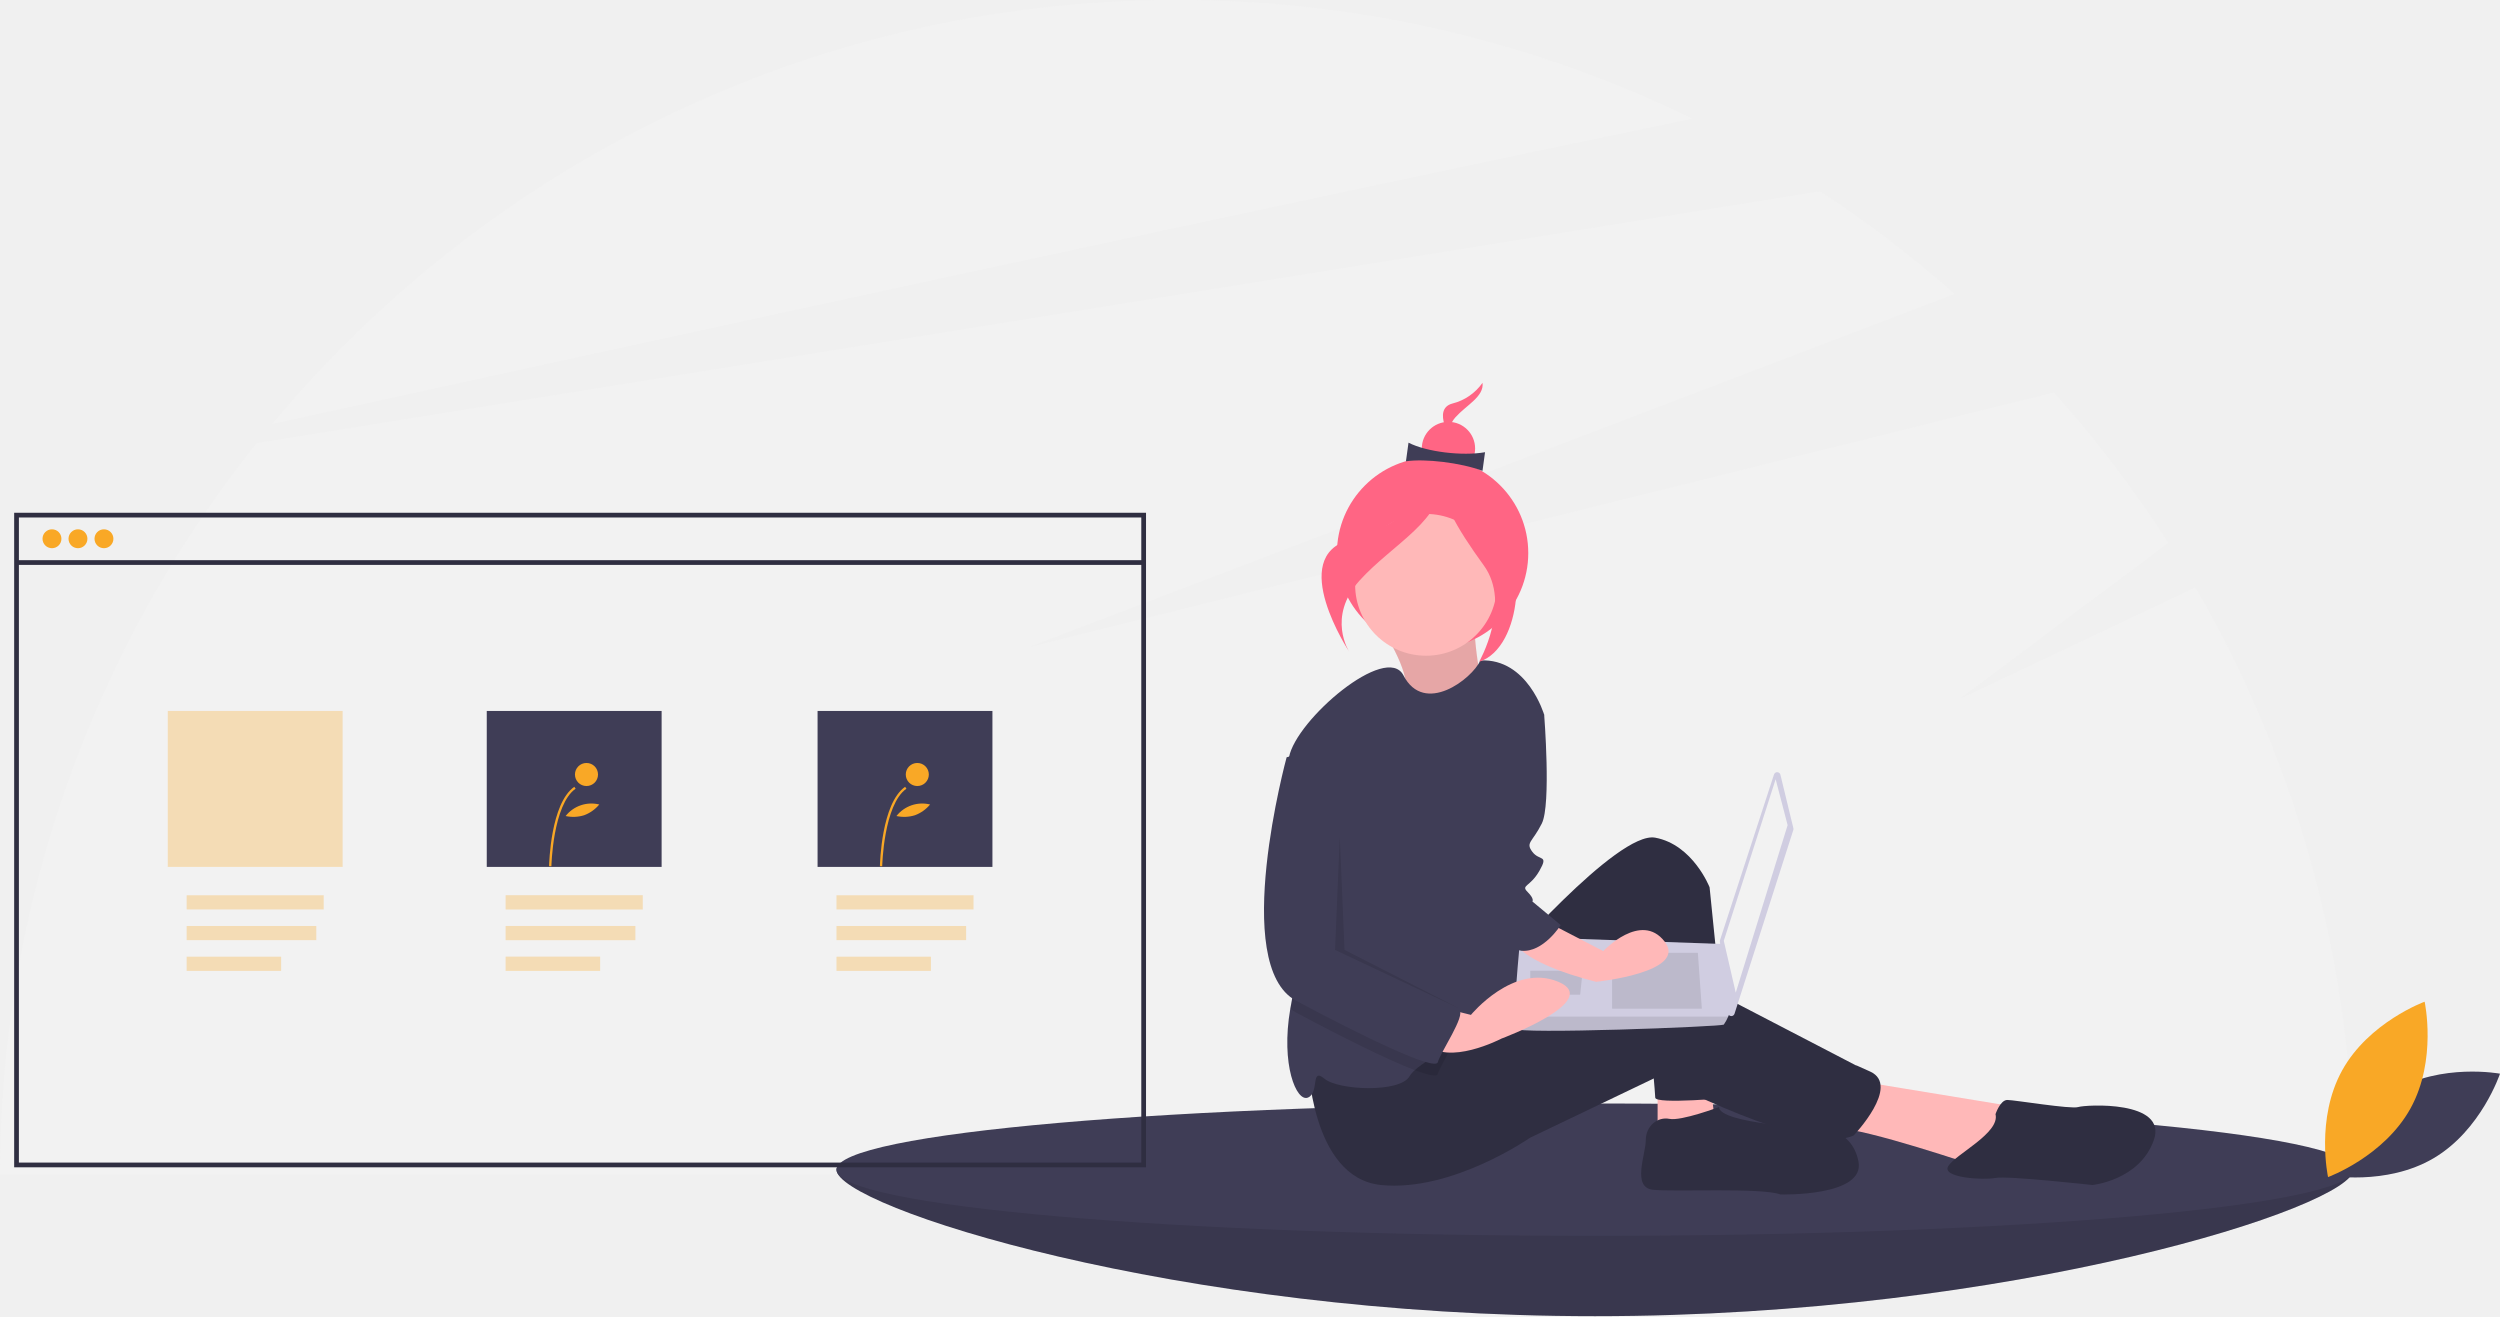
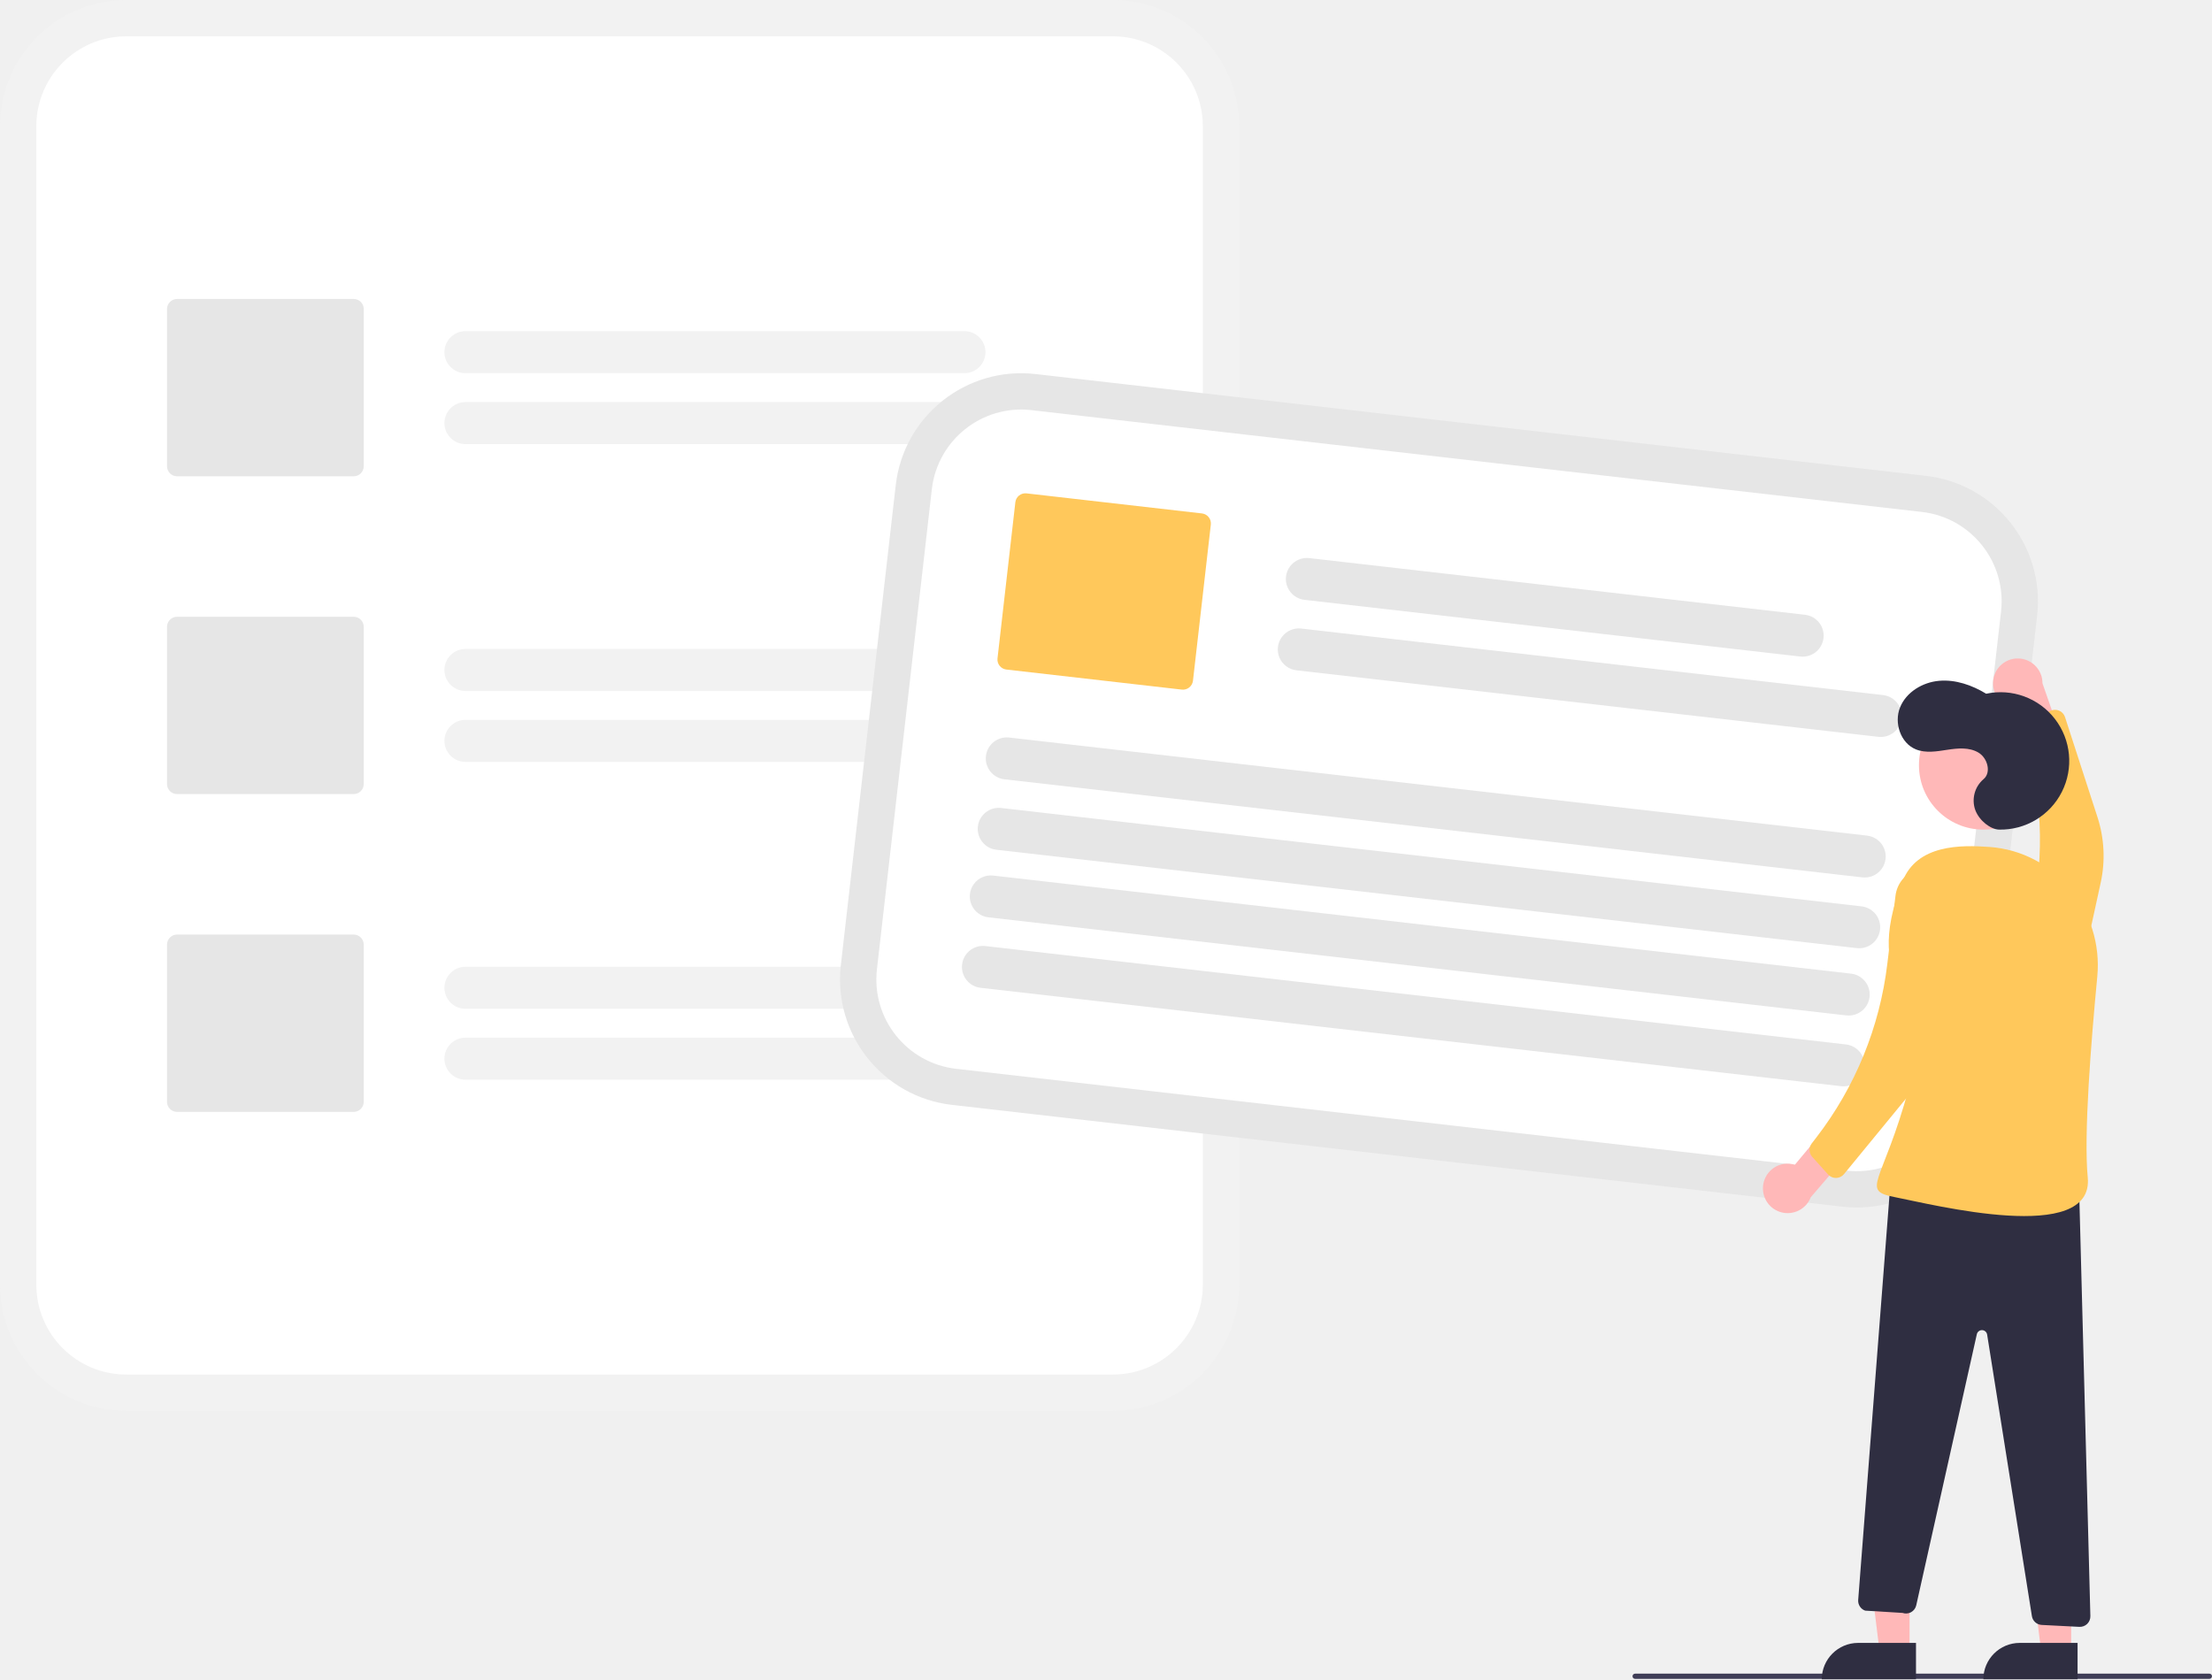
- <svg xmlns="http://www.w3.org/2000/svg" id="e8c09660-db65-4061-a2dc-920e909a0453" data-name="Layer 1" width="1057.994" height="557" viewBox="0 0 1057.994 557">
-   <path d="M1000.122,420.112,899.997,467.5l88.615-66.262a500.056,500.056,0,0,0-48.384-63.668L505.997,445.5,898.23,295.876a499.981,499.981,0,0,0-56.958-43.414L179.606,359.039A495.88,495.88,0,0,0,71.003,668.5h995.987A495.613,495.613,0,0,0,1000.122,420.112Z" transform="translate(-71.00317 -171.5)" fill="#f2f2f2" />
-   <path d="M787.12,221.695A495.972,495.972,0,0,0,568.997,171.5c-153.83,0-291.361,69.753-382.71,179.349C342.713,316.574,615.064,257.243,787.12,221.695Z" transform="translate(-71.00317 -171.5)" fill="#f2f2f2" />
-   <path d="M1066.997,666.5c0,15.464-143.717,62-321,62s-321-46.536-321-62,143.717,6,321,6S1066.997,651.036,1066.997,666.5Z" transform="translate(-71.00317 -171.5)" fill="#3f3d56" />
-   <path d="M1066.997,666.5c0,15.464-143.717,62-321,62s-321-46.536-321-62,143.717,6,321,6S1066.997,651.036,1066.997,666.5Z" transform="translate(-71.00317 -171.5)" opacity="0.1" />
-   <ellipse cx="674.994" cy="495" rx="321" ry="28" fill="#3f3d56" />
-   <path d="M656.644,438.626s12.911,20.477,8.3,26.021,34.593,5.683,34.593,5.683-5.889-29.788-4.156-36.643Z" transform="translate(-71.00317 -171.5)" fill="#ffb8b8" />
-   <path d="M656.644,438.626s12.911,20.477,8.3,26.021,34.593,5.683,34.593,5.683-5.889-29.788-4.156-36.643Z" transform="translate(-71.00317 -171.5)" opacity="0.1" />
-   <circle cx="606.274" cy="234.063" r="40.484" fill="#ff6584" />
-   <polygon points="701.494 453.5 701.494 477.5 725.494 472.5 723.494 455.5 701.494 453.5" fill="#ffb8b8" />
-   <path d="M857.497,629l67,11-17,25s-47-16-59-16S857.497,629,857.497,629Z" transform="translate(-71.00317 -171.5)" fill="#ffb8b8" />
-   <path d="M705.497,581s50-58,66-55,23,21,23,21l9,89s-32,3-32,0-6-67-6-67-47,104-72,35Z" transform="translate(-71.00317 -171.5)" fill="#2f2e41" />
-   <path d="M624.497,620s1,50,31,53,63-20,63-20l54-25.87s64,33.87,83,24.87c0,0,20-21,7-27s-1,0-1,0l-77-40s-15-4-41,7-61,16-61,16Z" transform="translate(-71.00317 -171.5)" fill="#2f2e41" />
-   <circle cx="603.494" cy="247.5" r="30" fill="#ffb8b8" />
-   <path d="M717.497,503l-2,42s1,55-8,59c-4.55,2.02-13.69,6.08-22.14,10.52-6.34,3.32-12.29,6.84-15.61,9.87a11.194,11.194,0,0,0-2.25,2.61c-4,7-30,6-36,1s-2,6-7,8c-4.84,1.94-11.55-13.92-7.44-37.6.13-.79.28-1.59.44-2.4,4.59-22.95-2.62-77.92-1.51-99.16a37.369,37.369,0,0,1,.51-4.84c3-16,41.28-48.56,48.44-34.69,8.82,17.12,29.08,1.48,32.56-6.31,20-1,27,23,27,23Z" transform="translate(-71.00317 -171.5)" fill="#3f3d56" />
-   <path d="M798.497,640s-16,6-21,5-10,3-10,9-6,20,3,21,46-1,54,2c0,0,36,1,33-14s-18-14-18-14S798.497,647,798.497,640Z" transform="translate(-71.00317 -171.5)" fill="#2f2e41" />
-   <path d="M915.497,643s2-6,5-6,27,4,30,3,38-3,32,14-26,19-26,19-36-4-41-3-23,0-20-5S917.497,651,915.497,643Z" transform="translate(-71.00317 -171.5)" fill="#2f2e41" />
-   <path d="M824.471,499.363l5.486,22.63a1.414,1.414,0,0,1-.027.764l-24.886,77.77a1.413,1.413,0,0,1-2.751-.271l-3.443-30.296a1.414,1.414,0,0,1,.061-.598l22.843-70.104A1.413,1.413,0,0,1,824.471,499.363Z" transform="translate(-71.00317 -171.5)" fill="#d0cde1" />
-   <polygon points="751.45 329.775 756.515 349.191 734.565 420.104 729.5 398.155 751.45 329.775" fill="#f2f2f2" />
-   <path d="M711.862,606.8c.844,2.533,87.797-.844,88.641-1.688a18.324,18.324,0,0,0,1.857-3.377c.794-1.688,1.52-3.377,1.52-3.377l-3.377-27.335-86.109-3.056s-2.153,23.165-2.592,33.768A25.331,25.331,0,0,0,711.862,606.8Z" transform="translate(-71.00317 -171.5)" fill="#d0cde1" />
-   <polygon points="718.526 403.22 720.214 426.858 682.225 426.858 682.225 403.22 718.526 403.22" opacity="0.1" />
-   <polygon points="669.562 410.818 669.789 410.773 668.718 420.949 647.612 420.949 647.612 410.818 669.562 410.818" opacity="0.1" />
-   <path d="M711.862,606.8c.844,2.533,87.797-.844,88.641-1.688a18.324,18.324,0,0,0,1.857-3.377H711.803A25.331,25.331,0,0,0,711.862,606.8Z" transform="translate(-71.00317 -171.5)" opacity="0.1" />
-   <path d="M698.409,333.5a22.13,22.13,0,0,1-12.769,8.778c-8.929,2.391-.073,15.809-.073,15.809s-3.22-4.879,1.425-10.046S699.112,339.34,698.409,333.5Z" transform="translate(-71.00317 -171.5)" fill="#ff6584" />
-   <circle cx="612.982" cy="189.806" r="11.283" fill="#ff6584" />
-   <path d="M698.39,370.762c-9.198-3.479-24.513-5.243-32.392-4.037l1.081-7.891c7.575,3.915,22.82,5.755,32.392,4.037Z" transform="translate(-71.00317 -171.5)" fill="#3f3d56" />
-   <path d="M680.592,373.587s-11.527,19.174-38.332,26.351-.219,47.458-.219,47.458-9.668-14.647,4.277-30.159S682.702,391.12,680.592,373.587Z" transform="translate(-71.00317 -171.5)" fill="#ff6584" />
-   <path d="M681.507,372.422s11.074,26.336,23.231,28.826,11.235,44.103-7.777,50.344c0,0,13.863-24.396,2.013-40.757S679.64,381.54,681.507,372.422Z" transform="translate(-71.00317 -171.5)" fill="#ff6584" />
-   <path d="M685.357,614.52c-2.47,4.67-5.37,9.52-5.86,11.48-.33,1.33-3.99.56-9.75-1.61-11.55-4.37-31.57-14.38-50.25-24.39a15.775,15.775,0,0,1-2.44-1.6c.13-.79.28-1.59.44-2.4,4.59-22.95-2.62-77.92-1.51-99.16l8.51-2.84,17,16v68s44,24,47,26C690.027,605.02,687.917,609.67,685.357,614.52Z" transform="translate(-71.00317 -171.5)" opacity="0.1" />
-   <path d="M722.497,560l27,14s16-17,26-4-29,17-29,17-34-8-35-19S722.497,560,722.497,560Z" transform="translate(-71.00317 -171.5)" fill="#ffb8b8" />
-   <path d="M677.497,597l16,4s18-22,37-14-24,24-24,24-23,12-32,2S677.497,597,677.497,597Z" transform="translate(-71.00317 -171.5)" fill="#ffb8b8" />
-   <path d="M712.497,465c1,1,12,9,12,9s3,38-1,46-7,8-4,12,7,1,3,8-8,6-5,9,2,4,2,4l12,10s-7.362,11.726-16.681,10.863S697.497,528,697.497,528Z" transform="translate(-71.00317 -171.5)" fill="#3f3d56" />
-   <path d="M624.497,489l-9,3s-24,88,4,103,59,30,60,26,12-20,9-22-47-26-47-26V505Z" transform="translate(-71.00317 -171.5)" fill="#3f3d56" />
-   <polygon points="566.994 354 564.994 402 617.994 427 568.994 402 566.994 354" opacity="0.1" />
-   <path d="M1084.097,633.143c-20.155,11.884-28.088,35.774-28.088,35.774s24.745,4.621,44.9-7.263,28.088-35.774,28.088-35.774S1104.252,621.259,1084.097,633.143Z" transform="translate(-71.00317 -171.5)" fill="#3f3d56" />
-   <path d="M1091.16,640.511c-11.287,20.496-34.933,29.128-34.933,29.128s-5.347-24.598,5.94-45.094,34.933-29.128,34.933-29.128S1102.446,620.016,1091.16,640.511Z" transform="translate(-71.00317 -171.5)" fill="#f9a826" />
-   <circle cx="21.994" cy="228" r="4" fill="#f9a826" />
-   <circle cx="32.994" cy="228" r="4" fill="#f9a826" />
-   <circle cx="43.994" cy="228" r="4" fill="#f9a826" />
-   <rect x="78.994" y="378.873" width="58" height="6" fill="#f9a826" opacity="0.3" />
-   <rect x="78.994" y="391.873" width="54.865" height="6" fill="#f9a826" opacity="0.3" />
-   <rect x="78.994" y="404.873" width="39.973" height="6" fill="#f9a826" opacity="0.3" />
-   <g opacity="0.3">
-     <rect x="213.994" y="378.873" width="58" height="6" fill="#f9a826" />
-     <rect x="213.994" y="391.873" width="54.865" height="6" fill="#f9a826" />
-     <rect x="213.994" y="404.873" width="39.973" height="6" fill="#f9a826" />
-     <rect x="213.994" y="378.873" width="58" height="6" fill="#f9a826" opacity="0.3" />
-     <rect x="213.994" y="391.873" width="54.865" height="6" fill="#f9a826" opacity="0.3" />
-     <rect x="213.994" y="404.873" width="39.973" height="6" fill="#f9a826" opacity="0.3" />
-   </g>
-   <rect x="353.994" y="378.873" width="58" height="6" fill="#f9a826" opacity="0.3" />
-   <rect x="353.994" y="391.873" width="54.865" height="6" fill="#f9a826" opacity="0.3" />
-   <rect x="353.994" y="404.873" width="39.973" height="6" fill="#f9a826" opacity="0.3" />
-   <rect x="70.994" y="300.873" width="74" height="66" fill="#f9a826" opacity="0.3" />
-   <rect x="205.994" y="300.873" width="74" height="66" fill="#3f3d56" />
-   <rect x="345.994" y="300.873" width="74" height="66" fill="#3f3d56" />
-   <path d="M304.355,538.095l-.976-.019c.021-1.081.631-26.561,10.662-33.604l.561.799C304.976,512.03,304.36,537.835,304.355,538.095Z" transform="translate(-71.00317 -171.5)" fill="#f9a826" />
-   <circle cx="248.2" cy="327.768" r="4.881" fill="#f9a826" />
-   <path d="M318.216,516.504a15.198,15.198,0,0,1-7.841.339,13.85,13.85,0,0,1,14.24-4.884A15.198,15.198,0,0,1,318.216,516.504Z" transform="translate(-71.00317 -171.5)" fill="#f9a826" />
-   <path d="M444.355,538.095l-.976-.019c.021-1.081.631-26.561,10.662-33.604l.561.799C444.976,512.03,444.36,537.835,444.355,538.095Z" transform="translate(-71.00317 -171.5)" fill="#f9a826" />
-   <circle cx="388.2" cy="327.768" r="4.881" fill="#f9a826" />
-   <path d="M458.216,516.504a15.198,15.198,0,0,1-7.841.339,13.85,13.85,0,0,1,14.24-4.884A15.198,15.198,0,0,1,458.216,516.504Z" transform="translate(-71.00317 -171.5)" fill="#f9a826" />
-   <path d="M555.997,665.5h-479v-277h479Zm-477-2h475v-273h-475Z" transform="translate(-71.00317 -171.5)" fill="#2f2e41" />
-   <rect x="6.994" y="237.065" width="477" height="2" fill="#2f2e41" />
+ <svg xmlns="http://www.w3.org/2000/svg" id="ff813a3e-4c7b-4d7b-b4d4-03a41dc284cb" data-name="Layer 1" width="843.579" height="640.517" viewBox="0 0 843.579 640.517">
+   <path d="M602.654,129.742H226.335a48.179,48.179,0,0,0-48.125,48.125V619.743a48.179,48.179,0,0,0,48.125,48.125H602.654a48.179,48.179,0,0,0,48.125-48.125V177.867A48.179,48.179,0,0,0,602.654,129.742Z" transform="translate(-178.2103 -129.7416)" fill="#f2f2f2" />
+   <path d="M602.654,143.596H226.335a34.309,34.309,0,0,0-34.271,34.271V619.743a34.309,34.309,0,0,0,34.271,34.271H602.654a34.309,34.309,0,0,0,34.271-34.271V177.867A34.309,34.309,0,0,0,602.654,143.596Z" transform="translate(-178.2103 -129.7416)" fill="#fff" />
+   <path d="M546.018,272.081H355.716a8.014,8.014,0,0,1,0-16.028H546.018a8.014,8.014,0,1,1,0,16.028Z" transform="translate(-178.2103 -129.7416)" fill="#f2f2f2" />
+   <path d="M579.076,299.129H355.716a8.014,8.014,0,0,1,0-16.028h223.36a8.014,8.014,0,0,1,0,16.028Z" transform="translate(-178.2103 -129.7416)" fill="#f2f2f2" />
+   <path d="M546.018,393.295H355.716a8.014,8.014,0,0,1,0-16.028H546.018a8.014,8.014,0,1,1,0,16.028Z" transform="translate(-178.2103 -129.7416)" fill="#f2f2f2" />
+   <path d="M579.076,420.343H355.716a8.014,8.014,0,0,1,0-16.028h223.36a8.014,8.014,0,0,1,0,16.028Z" transform="translate(-178.2103 -129.7416)" fill="#f2f2f2" />
+   <path d="M546.018,514.508H355.716a8.014,8.014,0,0,1,0-16.028H546.018a8.014,8.014,0,1,1,0,16.028Z" transform="translate(-178.2103 -129.7416)" fill="#f2f2f2" />
+   <path d="M579.076,541.556H355.716a8.014,8.014,0,0,1,0-16.028h223.36a8.014,8.014,0,0,1,0,16.028Z" transform="translate(-178.2103 -129.7416)" fill="#f2f2f2" />
+   <path d="M313.087,311.408H245.742a3.847,3.847,0,0,1-3.843-3.843V247.617a3.847,3.847,0,0,1,3.843-3.843h67.346a3.847,3.847,0,0,1,3.843,3.843v59.947A3.847,3.847,0,0,1,313.087,311.408Z" transform="translate(-178.2103 -129.7416)" fill="#e6e6e6" />
+   <path d="M313.087,432.621H245.742a3.847,3.847,0,0,1-3.843-3.843V368.831a3.847,3.847,0,0,1,3.843-3.843h67.346a3.847,3.847,0,0,1,3.843,3.843v59.947A3.847,3.847,0,0,1,313.087,432.621Z" transform="translate(-178.2103 -129.7416)" fill="#e6e6e6" />
+   <path d="M313.087,553.834H245.742a3.847,3.847,0,0,1-3.843-3.843V490.044a3.847,3.847,0,0,1,3.843-3.843h67.346a3.847,3.847,0,0,1,3.843,3.843V549.992A3.847,3.847,0,0,1,313.087,553.834Z" transform="translate(-178.2103 -129.7416)" fill="#e6e6e6" />
+   <path d="M934.165,547.652l2.985-26.109,14.969-130.908,2.985-26.109a48.179,48.179,0,0,0-42.346-53.281L573.097,272.406a48.179,48.179,0,0,0-53.281,42.346l-.008.067L498.884,497.81l-.008.067a48.179,48.179,0,0,0,42.346,53.281L880.884,589.998A48.179,48.179,0,0,0,934.165,547.652Z" transform="translate(-178.2103 -129.7416)" fill="#e6e6e6" />
+   <path d="M920.401,546.079l3.536-30.924,13.868-121.278,3.536-30.923a34.309,34.309,0,0,0-30.156-37.943L571.523,286.171a34.309,34.309,0,0,0-37.942,30.156l-.008.067L512.648,499.384l-.008.068A34.309,34.309,0,0,0,542.796,537.394l339.662,38.84A34.309,34.309,0,0,0,920.401,546.079Z" transform="translate(-178.2103 -129.7416)" fill="#fff" />
+   <path d="M864.804,380.158l-189.07-21.62a8.014,8.014,0,1,1,1.821-15.924l189.07,21.62a8.014,8.014,0,0,1-1.821,15.924Z" transform="translate(-178.2103 -129.7416)" fill="#e6e6e6" />
+   <path d="M894.575,410.786,672.661,385.411a8.014,8.014,0,1,1,1.821-15.924l221.914,25.375a8.014,8.014,0,0,1-1.821,15.924Z" transform="translate(-178.2103 -129.7416)" fill="#e6e6e6" />
+   <path d="M888.388,464.383,561.218,426.971a8.014,8.014,0,0,1,1.821-15.924l327.17,37.411a8.014,8.014,0,1,1-1.821,15.924Z" transform="translate(-178.2103 -129.7416)" fill="#e6e6e6" />
+   <path d="M886.366,491.375l-328.221-37.531a8.014,8.014,0,0,1,1.821-15.924l328.221,37.531a8.014,8.014,0,0,1-1.821,15.924Z" transform="translate(-178.2103 -129.7416)" fill="#e6e6e6" />
+   <path d="M882.366,517.039,555.197,479.628a8.014,8.014,0,1,1,1.821-15.924L884.187,501.115a8.014,8.014,0,0,1-1.821,15.924Z" transform="translate(-178.2103 -129.7416)" fill="#e6e6e6" />
+   <path d="M880.345,544.032l-328.221-37.531a8.014,8.014,0,0,1,1.821-15.924l328.221,37.531a8.014,8.014,0,1,1-1.821,15.924Z" transform="translate(-178.2103 -129.7416)" fill="#e6e6e6" />
+   <path d="M628.913,392.767l-66.91-7.651a3.847,3.847,0,0,1-3.381-4.254l6.81-59.559a3.847,3.847,0,0,1,4.254-3.381l66.91,7.651a3.847,3.847,0,0,1,3.381,4.254l-6.81,59.559A3.847,3.847,0,0,1,628.913,392.767Z" transform="translate(-178.2103 -129.7416)" fill="#ffc85b" />
+   <path d="M1020.79,770.1h-219a1,1,0,0,1,0-2h219a1,1,0,0,1,0,2Z" transform="translate(-178.2103 -129.7416)" fill="#3f3d56" />
+   <path d="M938.556,388.062a9.377,9.377,0,0,0,8.419,11.656l6.775,20.329,13.358-1.104-9.971-28.574a9.428,9.428,0,0,0-18.582-2.307Z" transform="translate(-178.2103 -129.7416)" fill="#ffb8b8" />
+   <path d="M948.786,521.187l0,0a12.084,12.084,0,0,0,19.979-6.323l10.58-48.473a47.876,47.876,0,0,0-1.234-24.98L965.729,403.235a4,4,0,0,0-5.596-2.343l-8.081,4.046a4,4,0,0,0-2.05,4.694l.815,2.802a134.703,134.703,0,0,1,1.029,71.484l-6.581,25.33A12.084,12.084,0,0,0,948.786,521.187Z" transform="translate(-178.2103 -129.7416)" fill="#ffc85b" />
+   <polygon points="728.243 629.901 716.811 629.9 711.374 585.804 728.247 585.805 728.243 629.901" fill="#ffb8b8" />
+   <path d="M708.644,626.633H730.692a0,0,0,0,1,0,0v13.882a0,0,0,0,1,0,0H694.762a0,0,0,0,1,0,0v0A13.882,13.882,0,0,1,708.644,626.633Z" fill="#2f2e41" />
+   <polygon points="789.864 629.901 778.432 629.9 772.995 585.804 789.868 585.805 789.864 629.901" fill="#ffb8b8" />
+   <path d="M770.266,626.633h22.048a0,0,0,0,1,0,0v13.882a0,0,0,0,1,0,0H756.384a0,0,0,0,1,0,0v0A13.882,13.882,0,0,1,770.266,626.633Z" fill="#2f2e41" />
+   <circle cx="756.383" cy="291.865" r="24.561" fill="#ffb8b8" />
+   <path d="M850.611,581.784a9.377,9.377,0,0,1,12.092-7.779l13.726-16.454,12.034,5.903-19.71,22.965a9.428,9.428,0,0,1-18.142-4.633Z" transform="translate(-178.2103 -129.7416)" fill="#ffb8b8" />
+   <path d="M940.574,446.166a26.205,26.205,0,1,0-4.91-51.825c-5.401-3.28-11.681-5.486-17.975-4.925s-12.518,4.298-14.872,10.162.175,13.594,6.027,15.977c3.752,1.528,7.989.787,11.993.171s8.372-1.018,11.856,1.048,5.051,7.605,1.93,10.188a10.738,10.738,0,0,0-3.084,11.82C933.107,442.839,937.388,446.098,940.574,446.166Z" transform="translate(-178.2103 -129.7416)" fill="#2f2e41" />
+   <path d="M971.046,580.813l4.357,165.34a4,4,0,0,1-4.202,4.1l-14.352-.732a4,4,0,0,1-3.747-3.367L936.031,638.765a2,2,0,0,0-3.927-.122l-23.108,103.397a4,4,0,0,1-5.244,2.896l-14.244-.87a4,4,0,0,1-2.65-4.053l12.434-160.764Z" transform="translate(-178.2103 -129.7416)" fill="#2f2e41" />
+   <path d="M978.038,502.283c2.403-25.055-16.019-47.718-41.126-49.501-10.818-.768-27.612-1.043-33.148,13.136-16.677,42.714,12.518,41.676,2.459,78.683s-18.943,39.128-5.141,41.8,75.867,18.447,73.318-7.6C972.833,562.791,975.641,527.275,978.038,502.283Z" transform="translate(-178.2103 -129.7416)" fill="#ffc85b" />
+   <path d="M908.717,461.574l0,0a12.084,12.084,0,0,1,16.294,13.178l-7.839,48.991a47.876,47.876,0,0,1-10.265,22.807L881.447,577.574a4,4,0,0,1-6.065.139L869.335,570.997a4,4,0,0,1-.196-5.118l1.781-2.311a134.703,134.703,0,0,0,27.045-66.179l3.116-25.985A12.084,12.084,0,0,1,908.717,461.574Z" transform="translate(-178.2103 -129.7416)" fill="#ffc85b" />
</svg>
